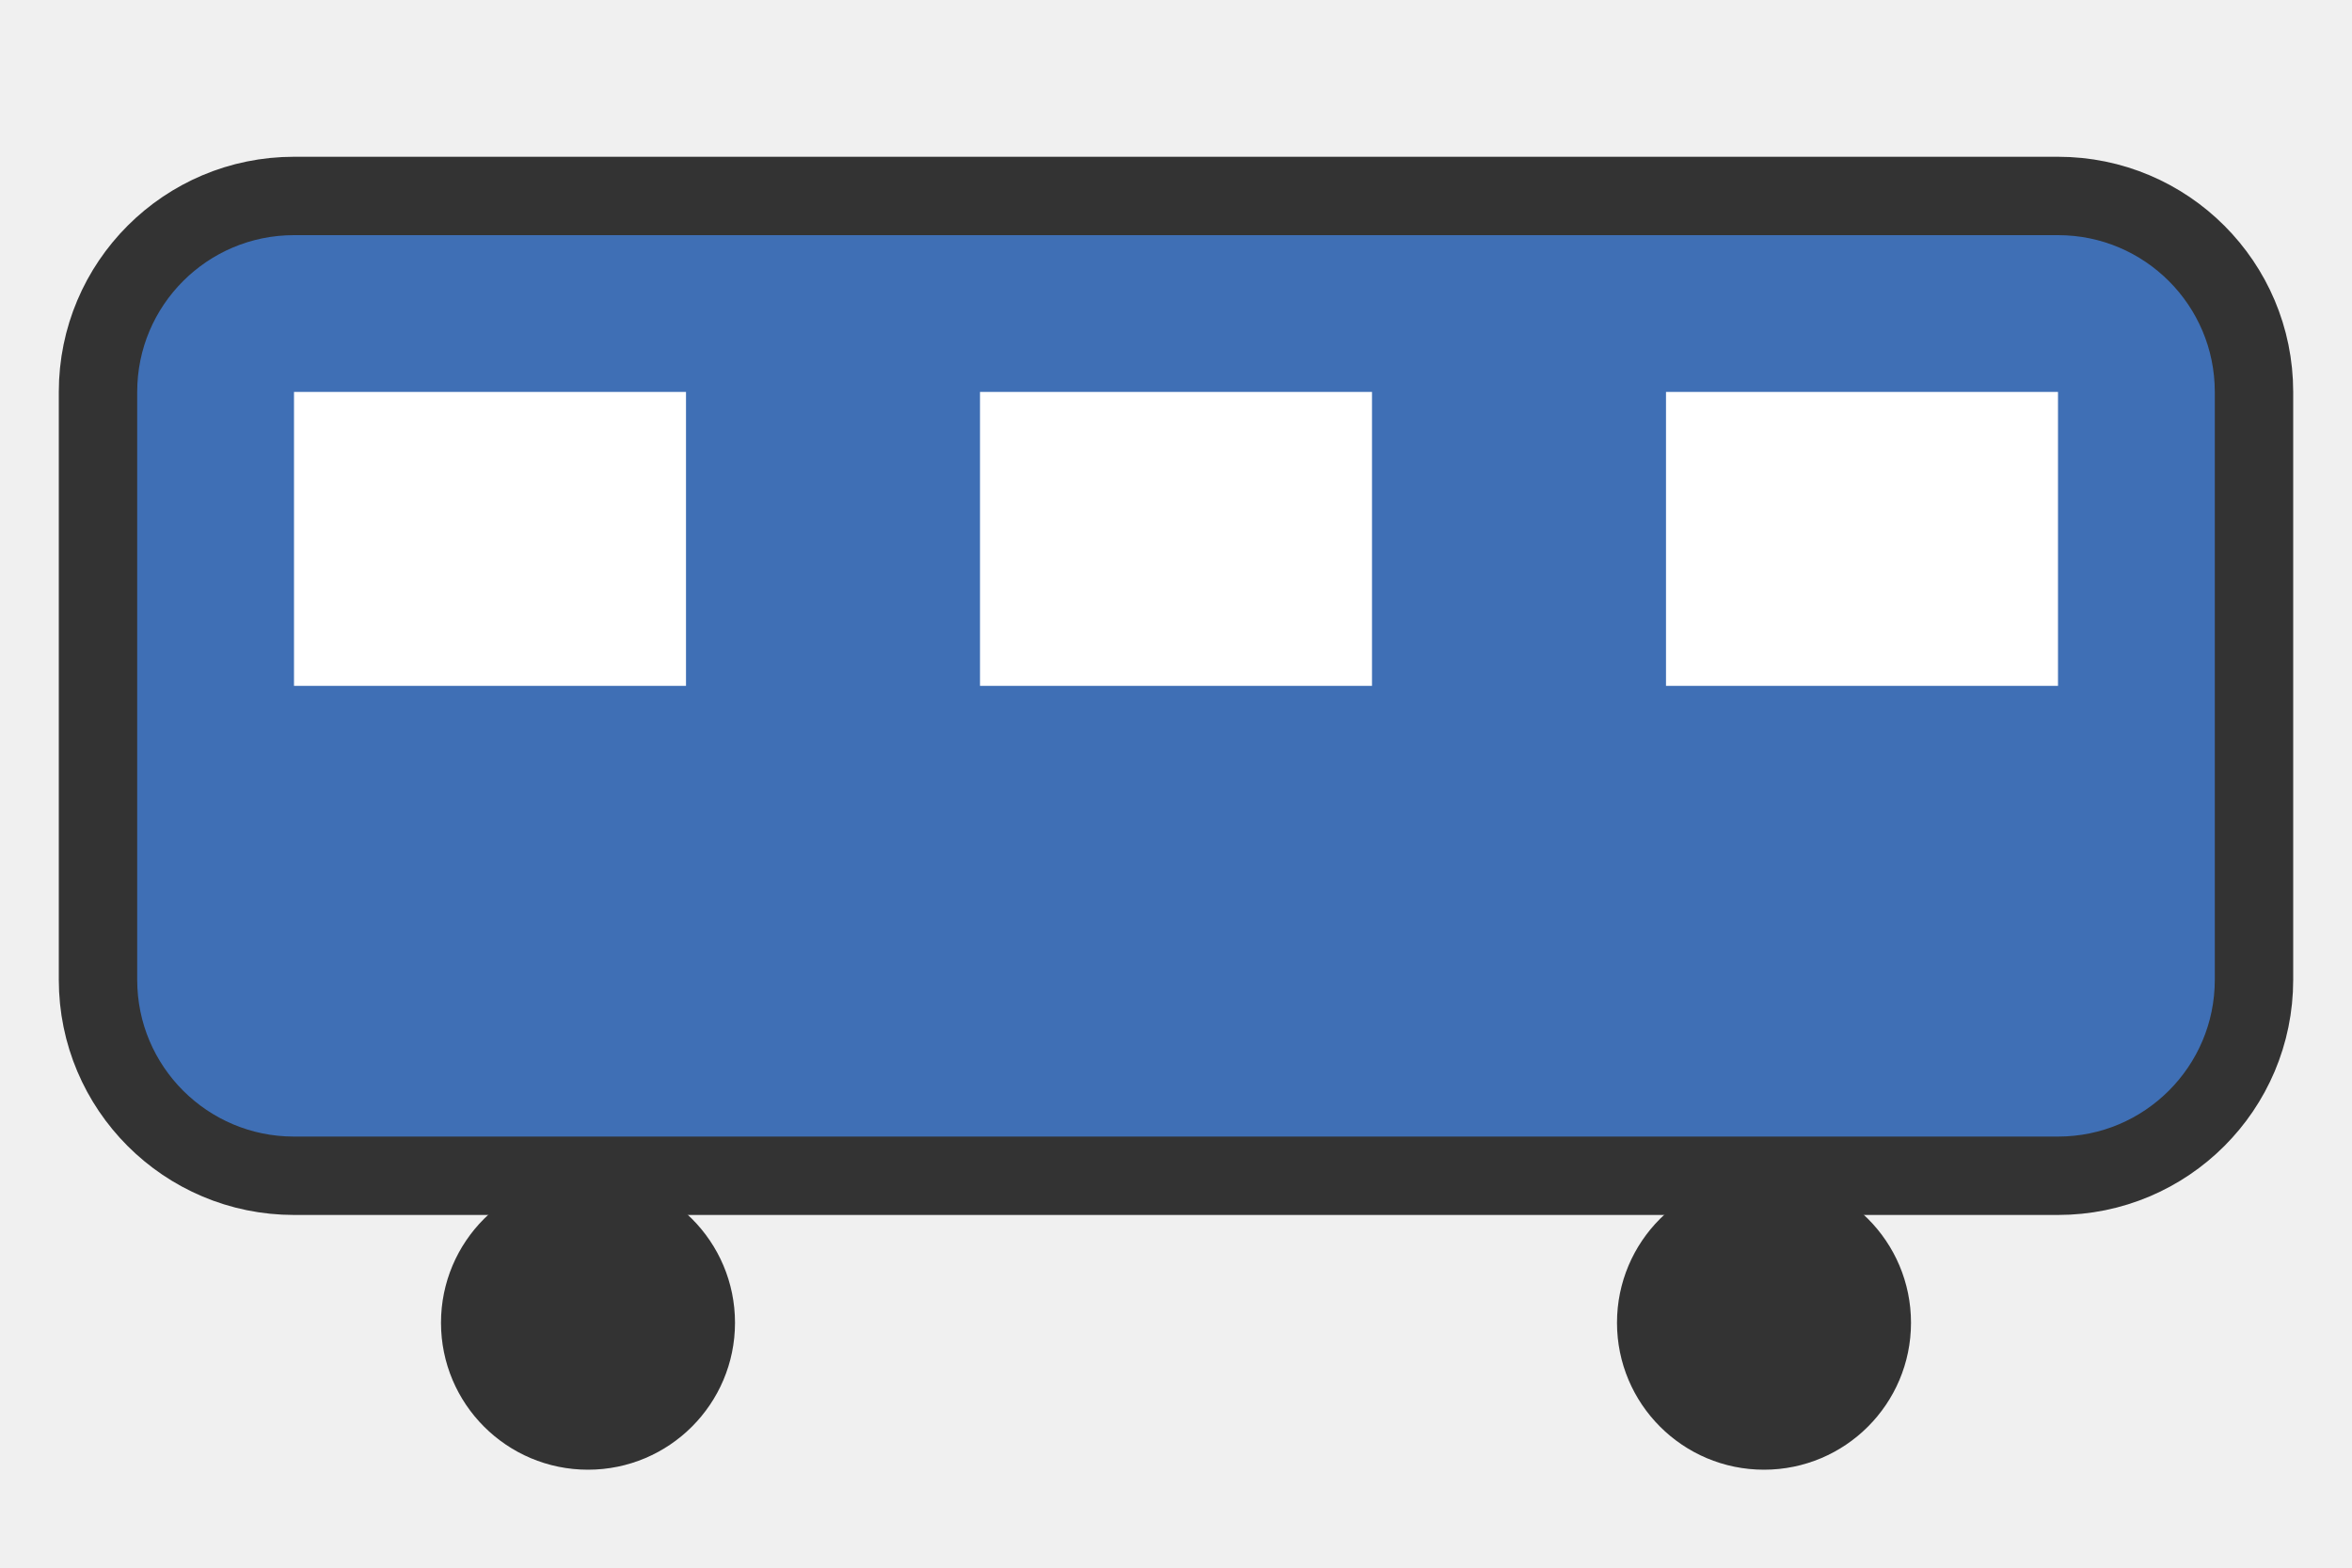
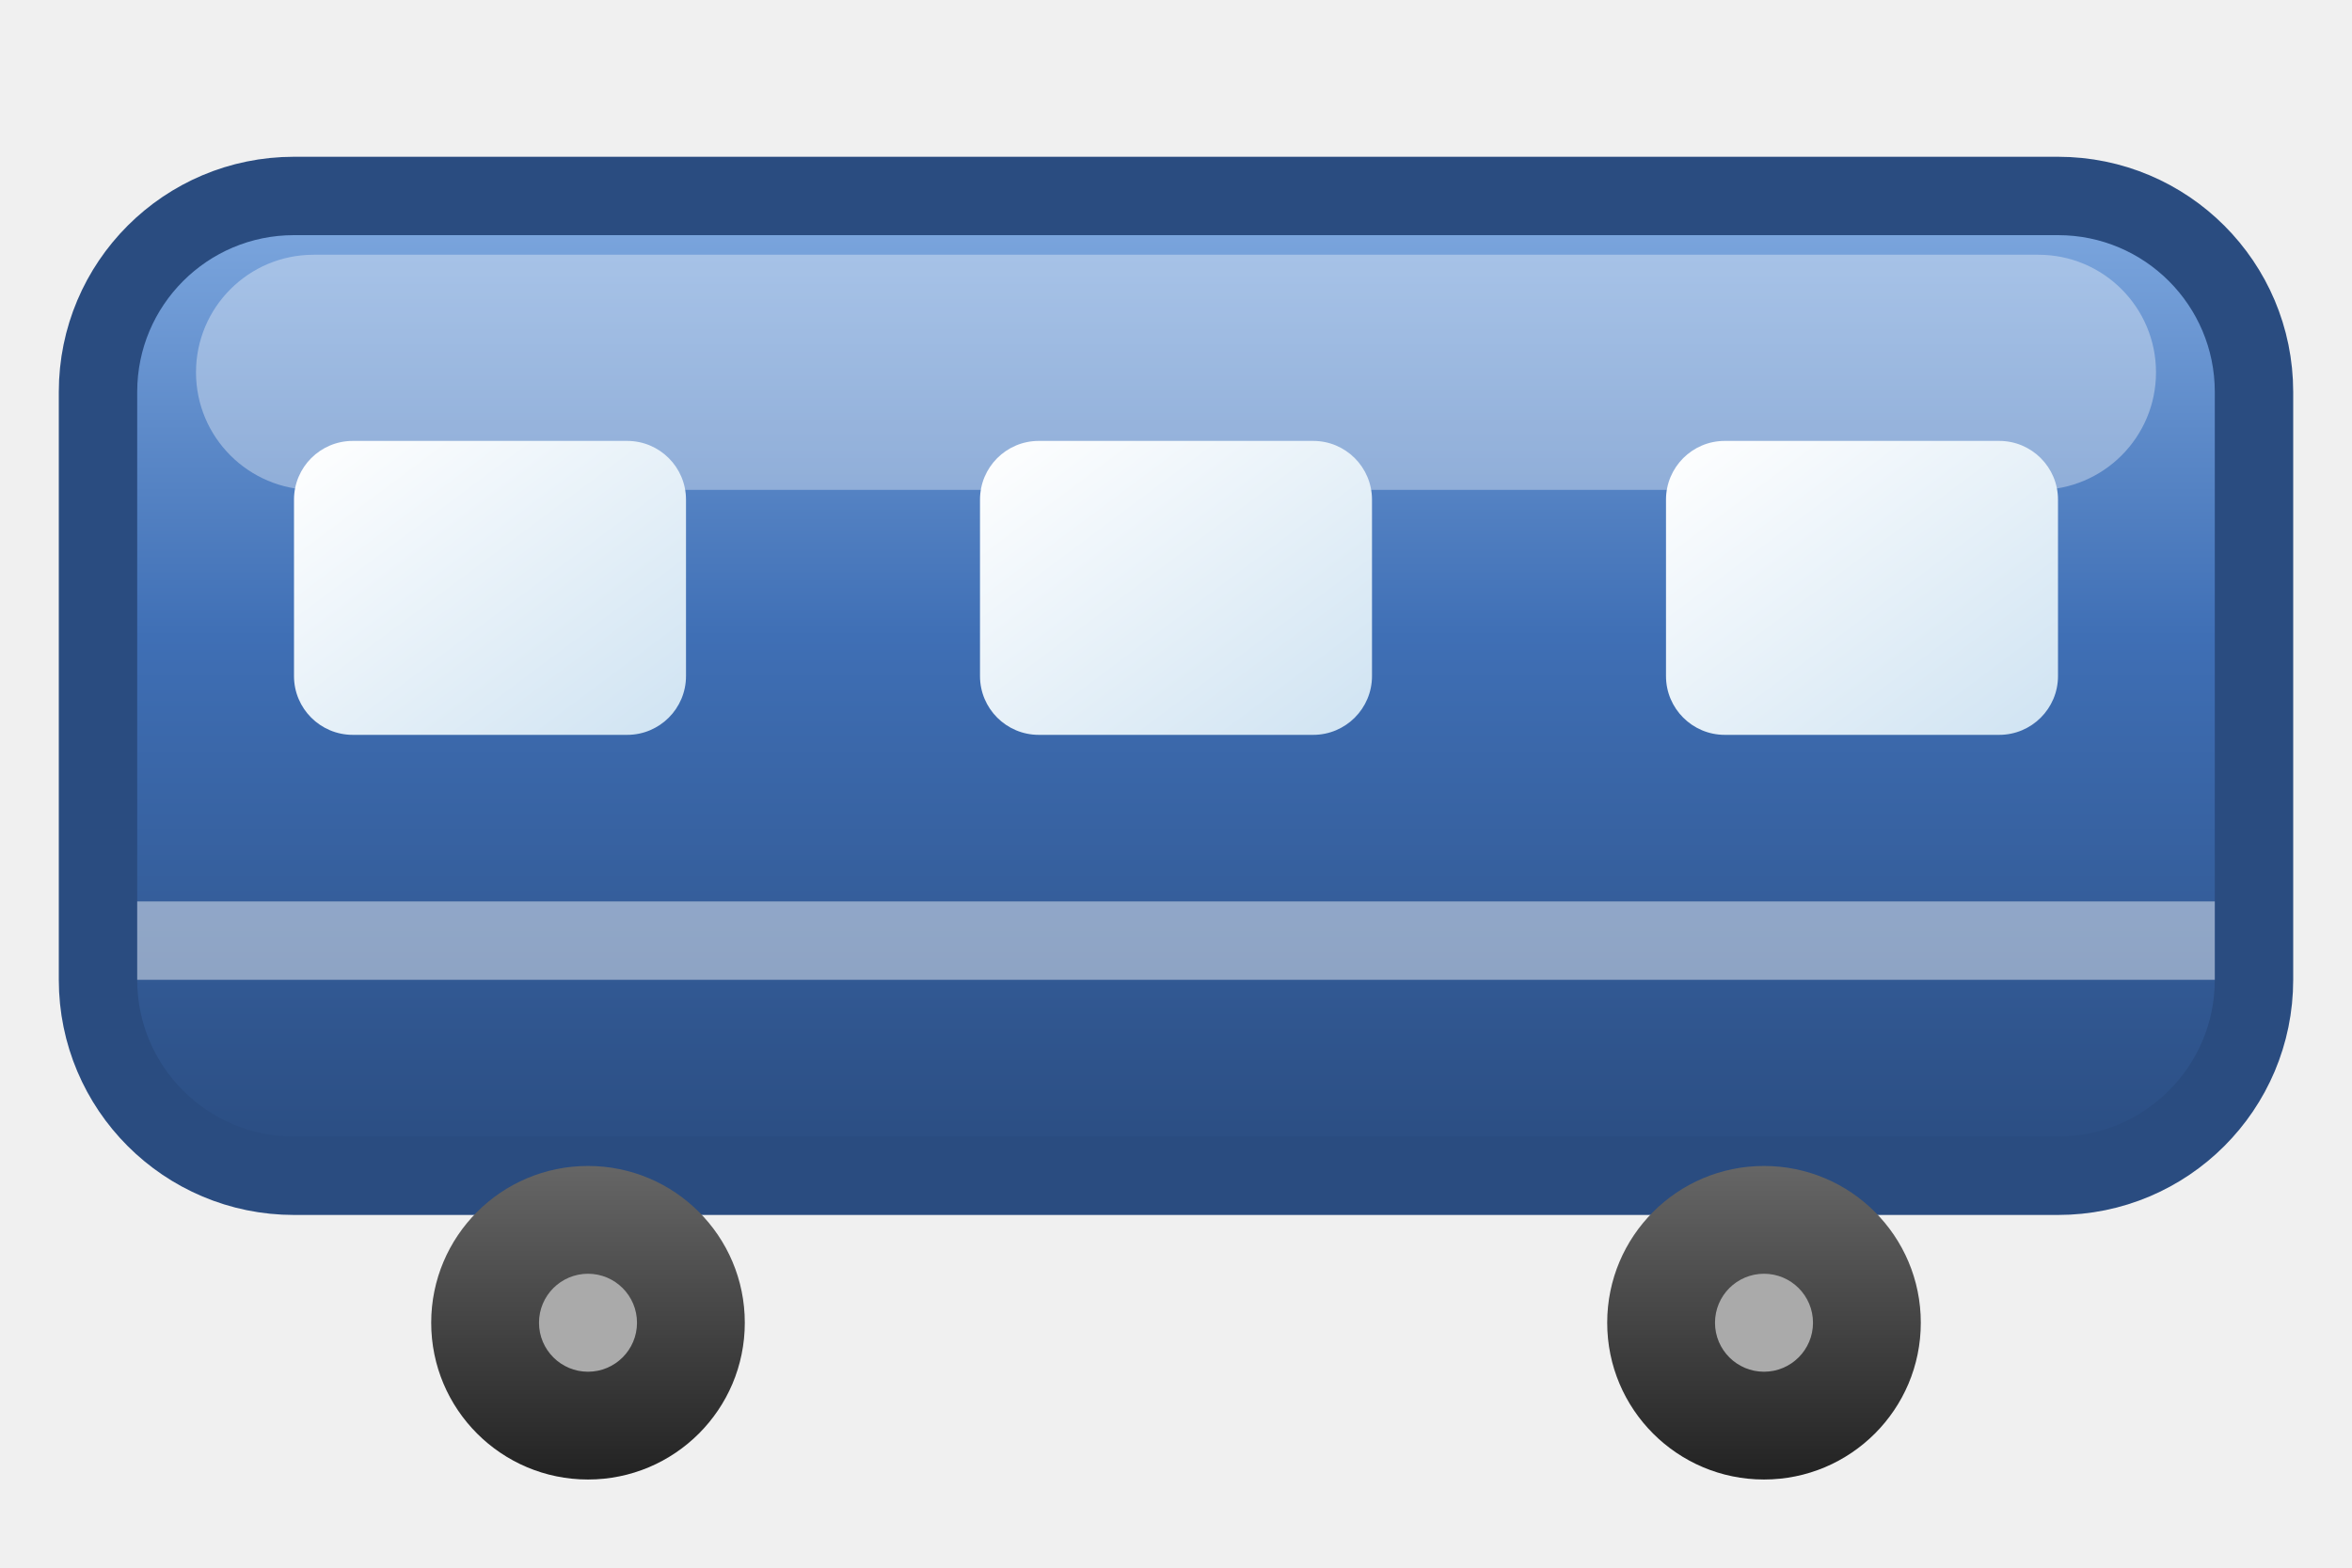
<svg xmlns="http://www.w3.org/2000/svg" width="24" height="16" viewBox="0 0 24 16">
-   <rect x="1" y="2" width="22" height="10" rx="2" fill="#3f6fb5" stroke="#333333" stroke-width="0.8" />
-   <rect x="3" y="4" width="4" height="3" fill="#ffffff" />
-   <rect x="10" y="4" width="4" height="3" fill="#ffffff" />
-   <rect x="17" y="4" width="4" height="3" fill="#ffffff" />
-   <circle cx="6" cy="13.5" r="1.5" fill="#333333" />
-   <circle cx="18" cy="13.5" r="1.5" fill="#333333" />
+   <defs>
+     <linearGradient id="body-business" x1="0" y1="0" x2="0" y2="1">
+       <stop offset="0" stop-color="#7fa9e0" />
+       <stop offset="0.45" stop-color="#3f6fb5" />
+       <stop offset="1" stop-color="#2a4c80" />
+     </linearGradient>
+     <linearGradient id="window-business" x1="0" y1="0" x2="1" y2="1">
+       <stop offset="0" stop-color="#ffffff" />
+       <stop offset="1" stop-color="#cfe3f2" />
+     </linearGradient>
+     <linearGradient id="wheel-business" x1="0" y1="0" x2="0" y2="1">
+       <stop offset="0" stop-color="#666666" />
+       <stop offset="1" stop-color="#222222" />
+     </linearGradient>
+   </defs>
+   <rect x="1" y="2" width="22" height="10" rx="2" fill="url(#body-business)" stroke="#2a4c80" stroke-width="0.8" />
+   <rect x="2" y="2.6" width="20" height="2.4" rx="1.2" fill="#ffffff" opacity="0.35" />
+   <rect x="3" y="4.5" width="4" height="3" rx="0.6" fill="url(#window-business)" />
+   <rect x="10" y="4.5" width="4" height="3" rx="0.6" fill="url(#window-business)" />
+   <rect x="17" y="4.5" width="4" height="3" rx="0.6" fill="url(#window-business)" />
+   <rect x="1.4" y="9.2" width="21.2" height="0.8" fill="#ffffff" opacity="0.45" />
+   <circle cx="6" cy="13.5" r="1.6" fill="url(#wheel-business)" />
+   <circle cx="18" cy="13.5" r="1.6" fill="url(#wheel-business)" />
+   <circle cx="6" cy="13.5" r="0.5" fill="#aaaaaa" />
+   <circle cx="18" cy="13.5" r="0.5" fill="#aaaaaa" />
</svg>
